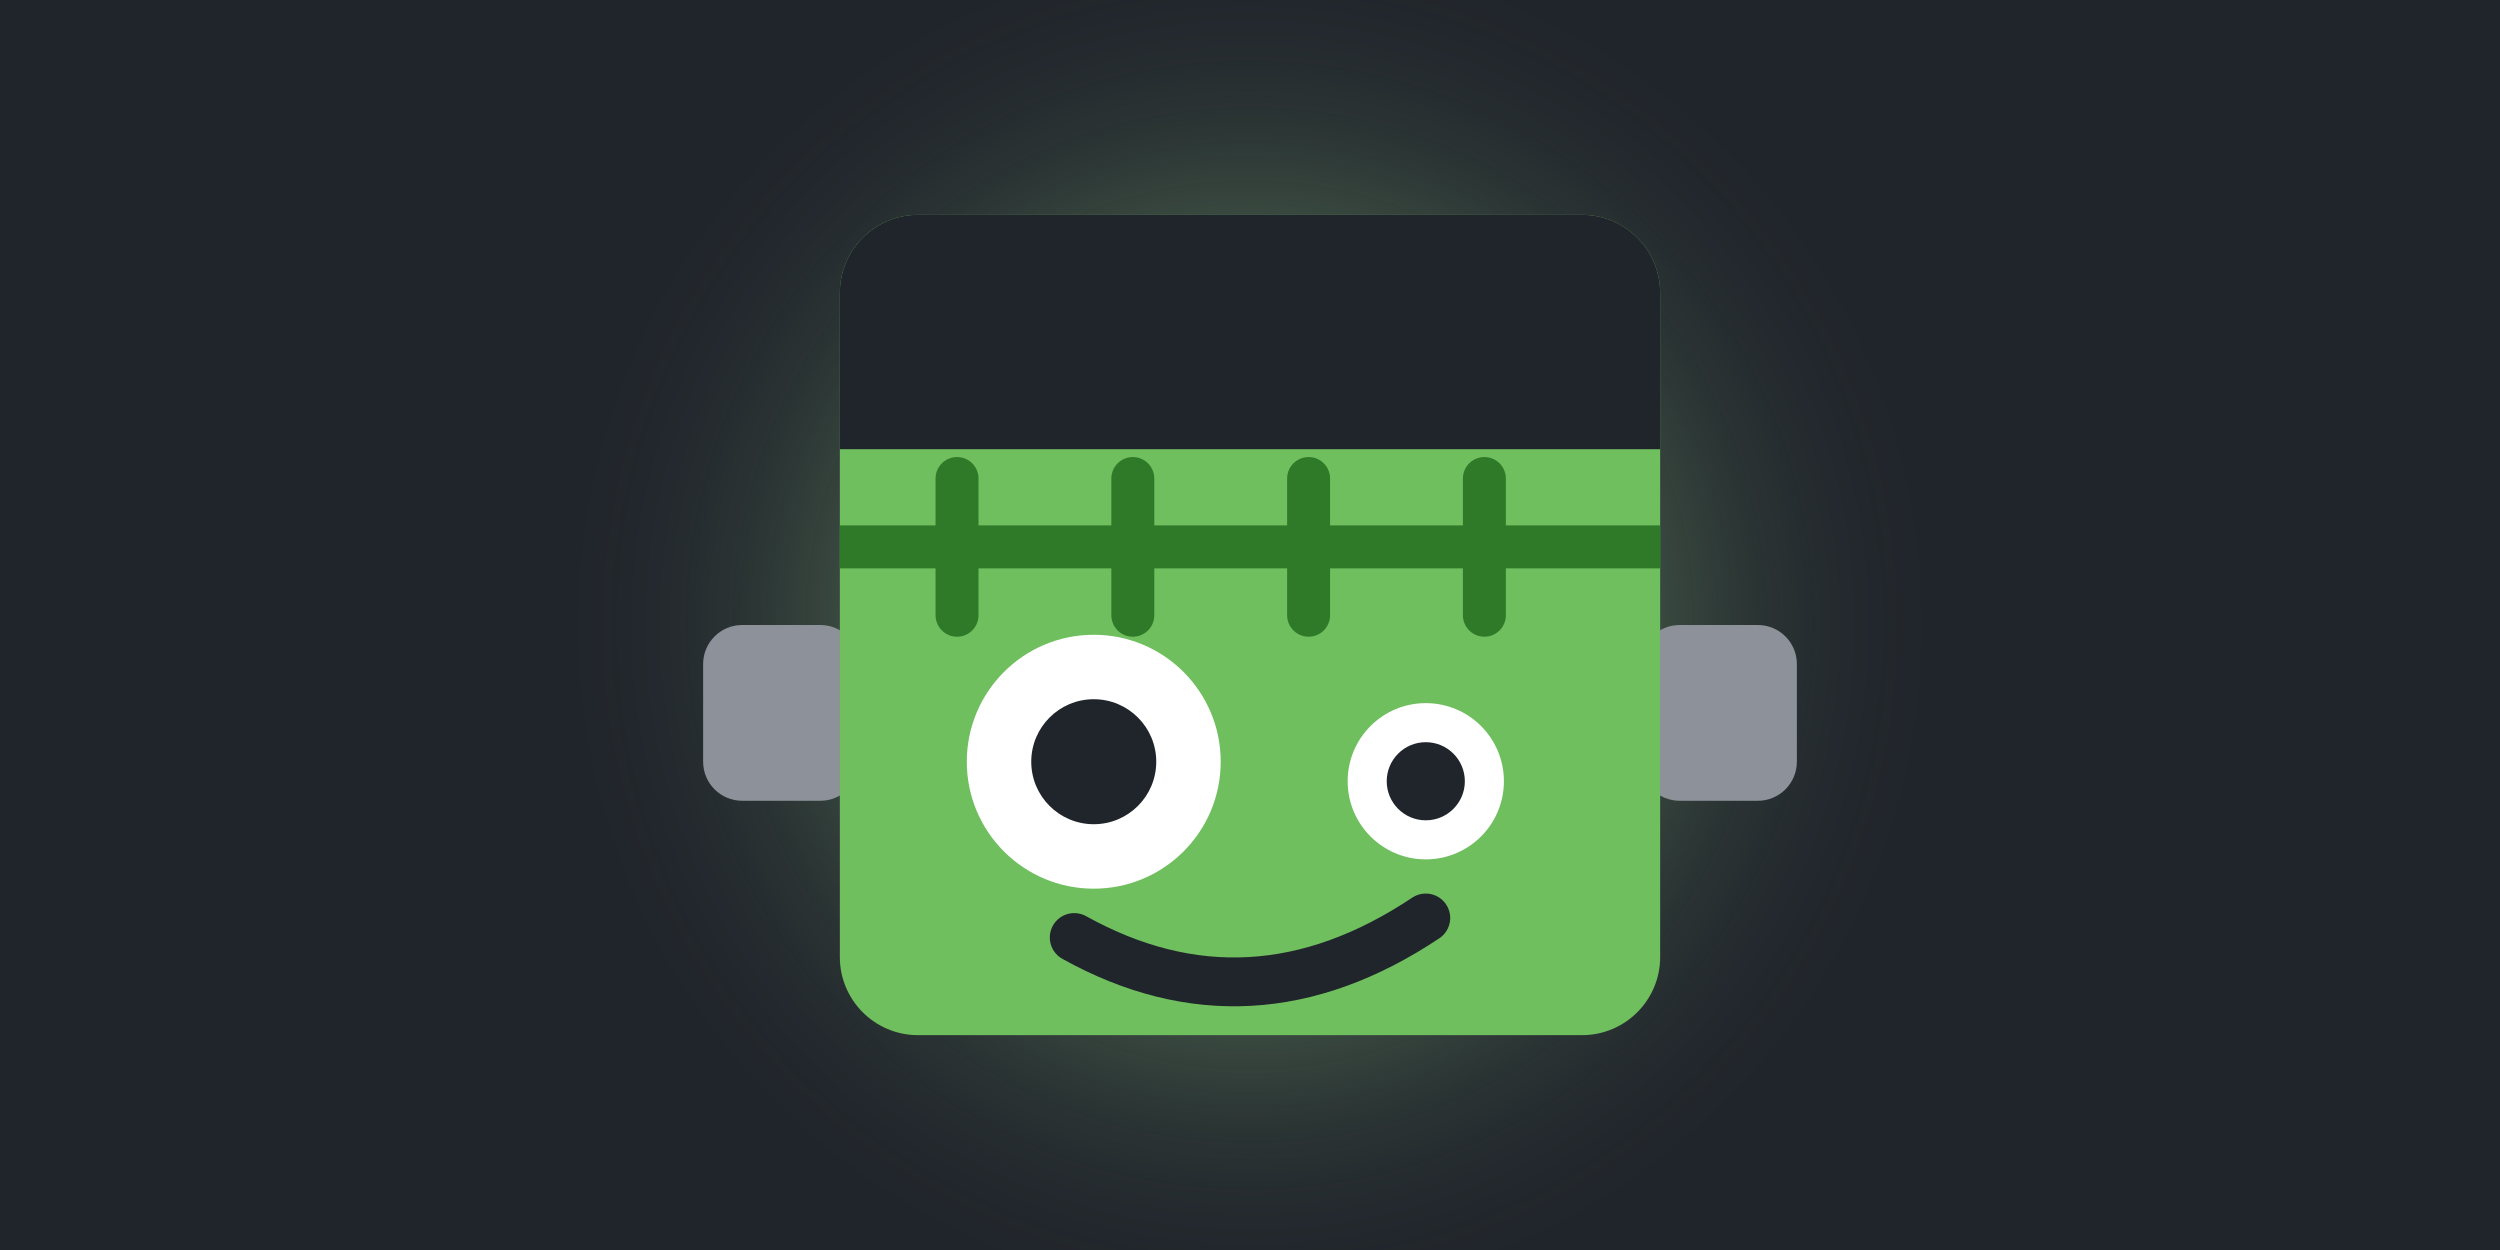
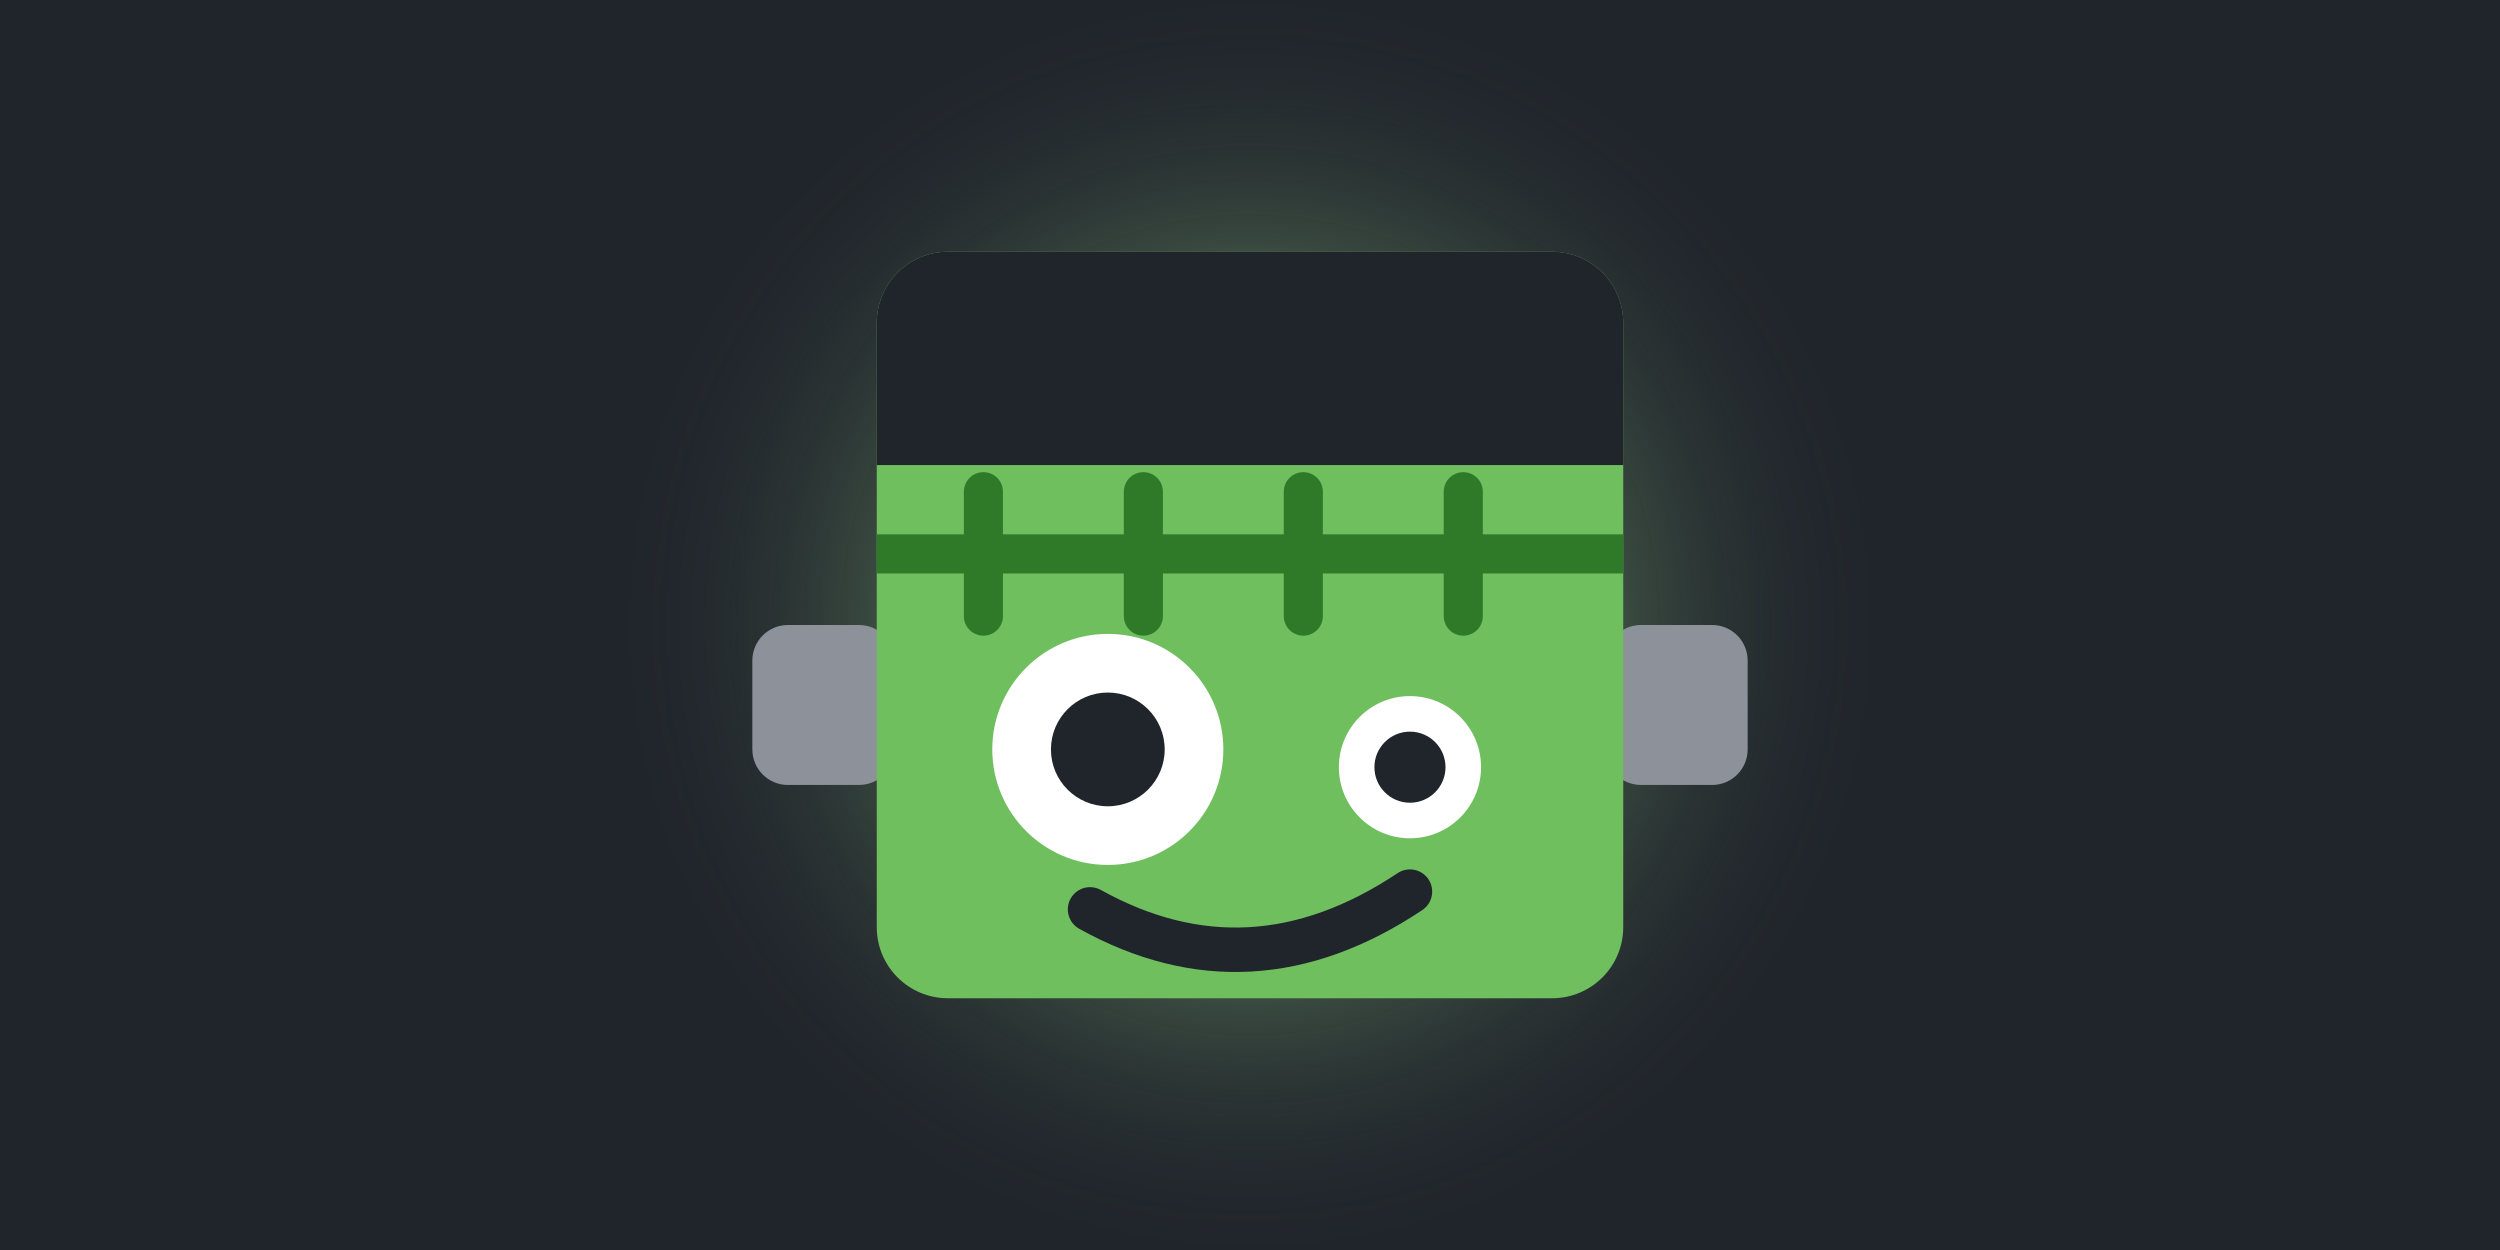
<svg xmlns="http://www.w3.org/2000/svg" viewBox="0 0 1280 640" width="1280" height="640" role="img" aria-label="gdmutant: Frank the Mutant, the project mascot">
  <rect x="0" y="0" width="1280" height="640" fill="#20242b" />
  <defs>
    <radialGradient id="frankGlow" cx="0.5" cy="0.5" r="0.5">
      <stop offset="0%" stop-color="#9fe092" stop-opacity="0.46" />
      <stop offset="42%" stop-color="#9fe092" stop-opacity="0.46" />
      <stop offset="52%" stop-color="#9fe092" stop-opacity="0.3" />
      <stop offset="62%" stop-color="#9fe092" stop-opacity="0.175" />
      <stop offset="74%" stop-color="#9fe092" stop-opacity="0.085" />
      <stop offset="86%" stop-color="#9fe092" stop-opacity="0.03" />
      <stop offset="100%" stop-color="#9fe092" stop-opacity="0" />
    </radialGradient>
  </defs>
-   <ellipse cx="640" cy="320" rx="350" ry="350" fill="url(#frankGlow)" />
-   <g transform="translate(320,-10) scale(10.0)">
-     <rect x="4" y="33" width="8" height="9" rx="2" fill="#8d9199" />
-     <rect x="52" y="33" width="8" height="9" rx="2" fill="#8d9199" />
-     <rect x="11" y="12" width="42" height="42" rx="4" fill="#6fbf5e" />
-     <path d="M11 16 a4 4 0 0 1 4-4 h34 a4 4 0 0 1 4 4 v8 H11 Z" fill="#20242b" />
-     <path d="M11 29 H53" stroke="#2f7a29" stroke-width="2.2" fill="none" />
-     <path d="M17 25.5 v7 M26 25.5 v7 M35 25.5 v7 M44 25.5 v7" stroke="#2f7a29" stroke-width="2.2" stroke-linecap="round" />
-     <circle cx="24" cy="40" r="6.5" fill="#ffffff" />
-     <circle cx="24" cy="40" r="3.2" fill="#20242b" />
-     <circle cx="41" cy="41" r="4" fill="#ffffff" />
-     <circle cx="41" cy="41" r="2" fill="#20242b" />
-     <path d="M23 49 q9 5 18 -1" stroke="#20242b" stroke-width="2.5" stroke-linecap="round" fill="none" />
+   <ellipse cx="640" cy="320" rx="320" ry="320" fill="url(#frankGlow)" />
+   <g>
+     <rect x="385.2" y="320" width="72.8" height="81.9" rx="18.2" fill="#8d9199" />
+     <rect x="822" y="320" width="72.8" height="81.9" rx="18.2" fill="#8d9199" />
+     <rect x="448.9" y="128.9" width="382.2" height="382.2" rx="36.4" fill="#6fbf5e" />
+     <path d="M448.9 165.3 a36.4 36.4 0 0 1 36.4-36.4 h309.4 a36.4 36.4 0 0 1 36.4 36.4 v72.8 H448.9 Z" fill="#20242b" />
+     <path d="M448.9 283.6 H831.1" stroke="#2f7a29" stroke-width="20.02" fill="none" />
+     <path d="M503.5 251.75 v63.7 M585.4 251.75 v63.7 M667.3 251.75 v63.7 M749.2 251.75 v63.7" stroke="#2f7a29" stroke-width="20.02" stroke-linecap="round" />
+     <circle cx="567.2" cy="383.7" r="59.15" fill="#ffffff" />
+     <circle cx="567.2" cy="383.7" r="29.12" fill="#20242b" />
+     <circle cx="721.9" cy="392.8" r="36.4" fill="#ffffff" />
+     <circle cx="721.9" cy="392.8" r="18.2" fill="#20242b" />
+     <path d="M558.1 465.6 q81.9 45.5 163.8 -9.1" stroke="#20242b" stroke-width="22.75" stroke-linecap="round" fill="none" />
  </g>
</svg>
